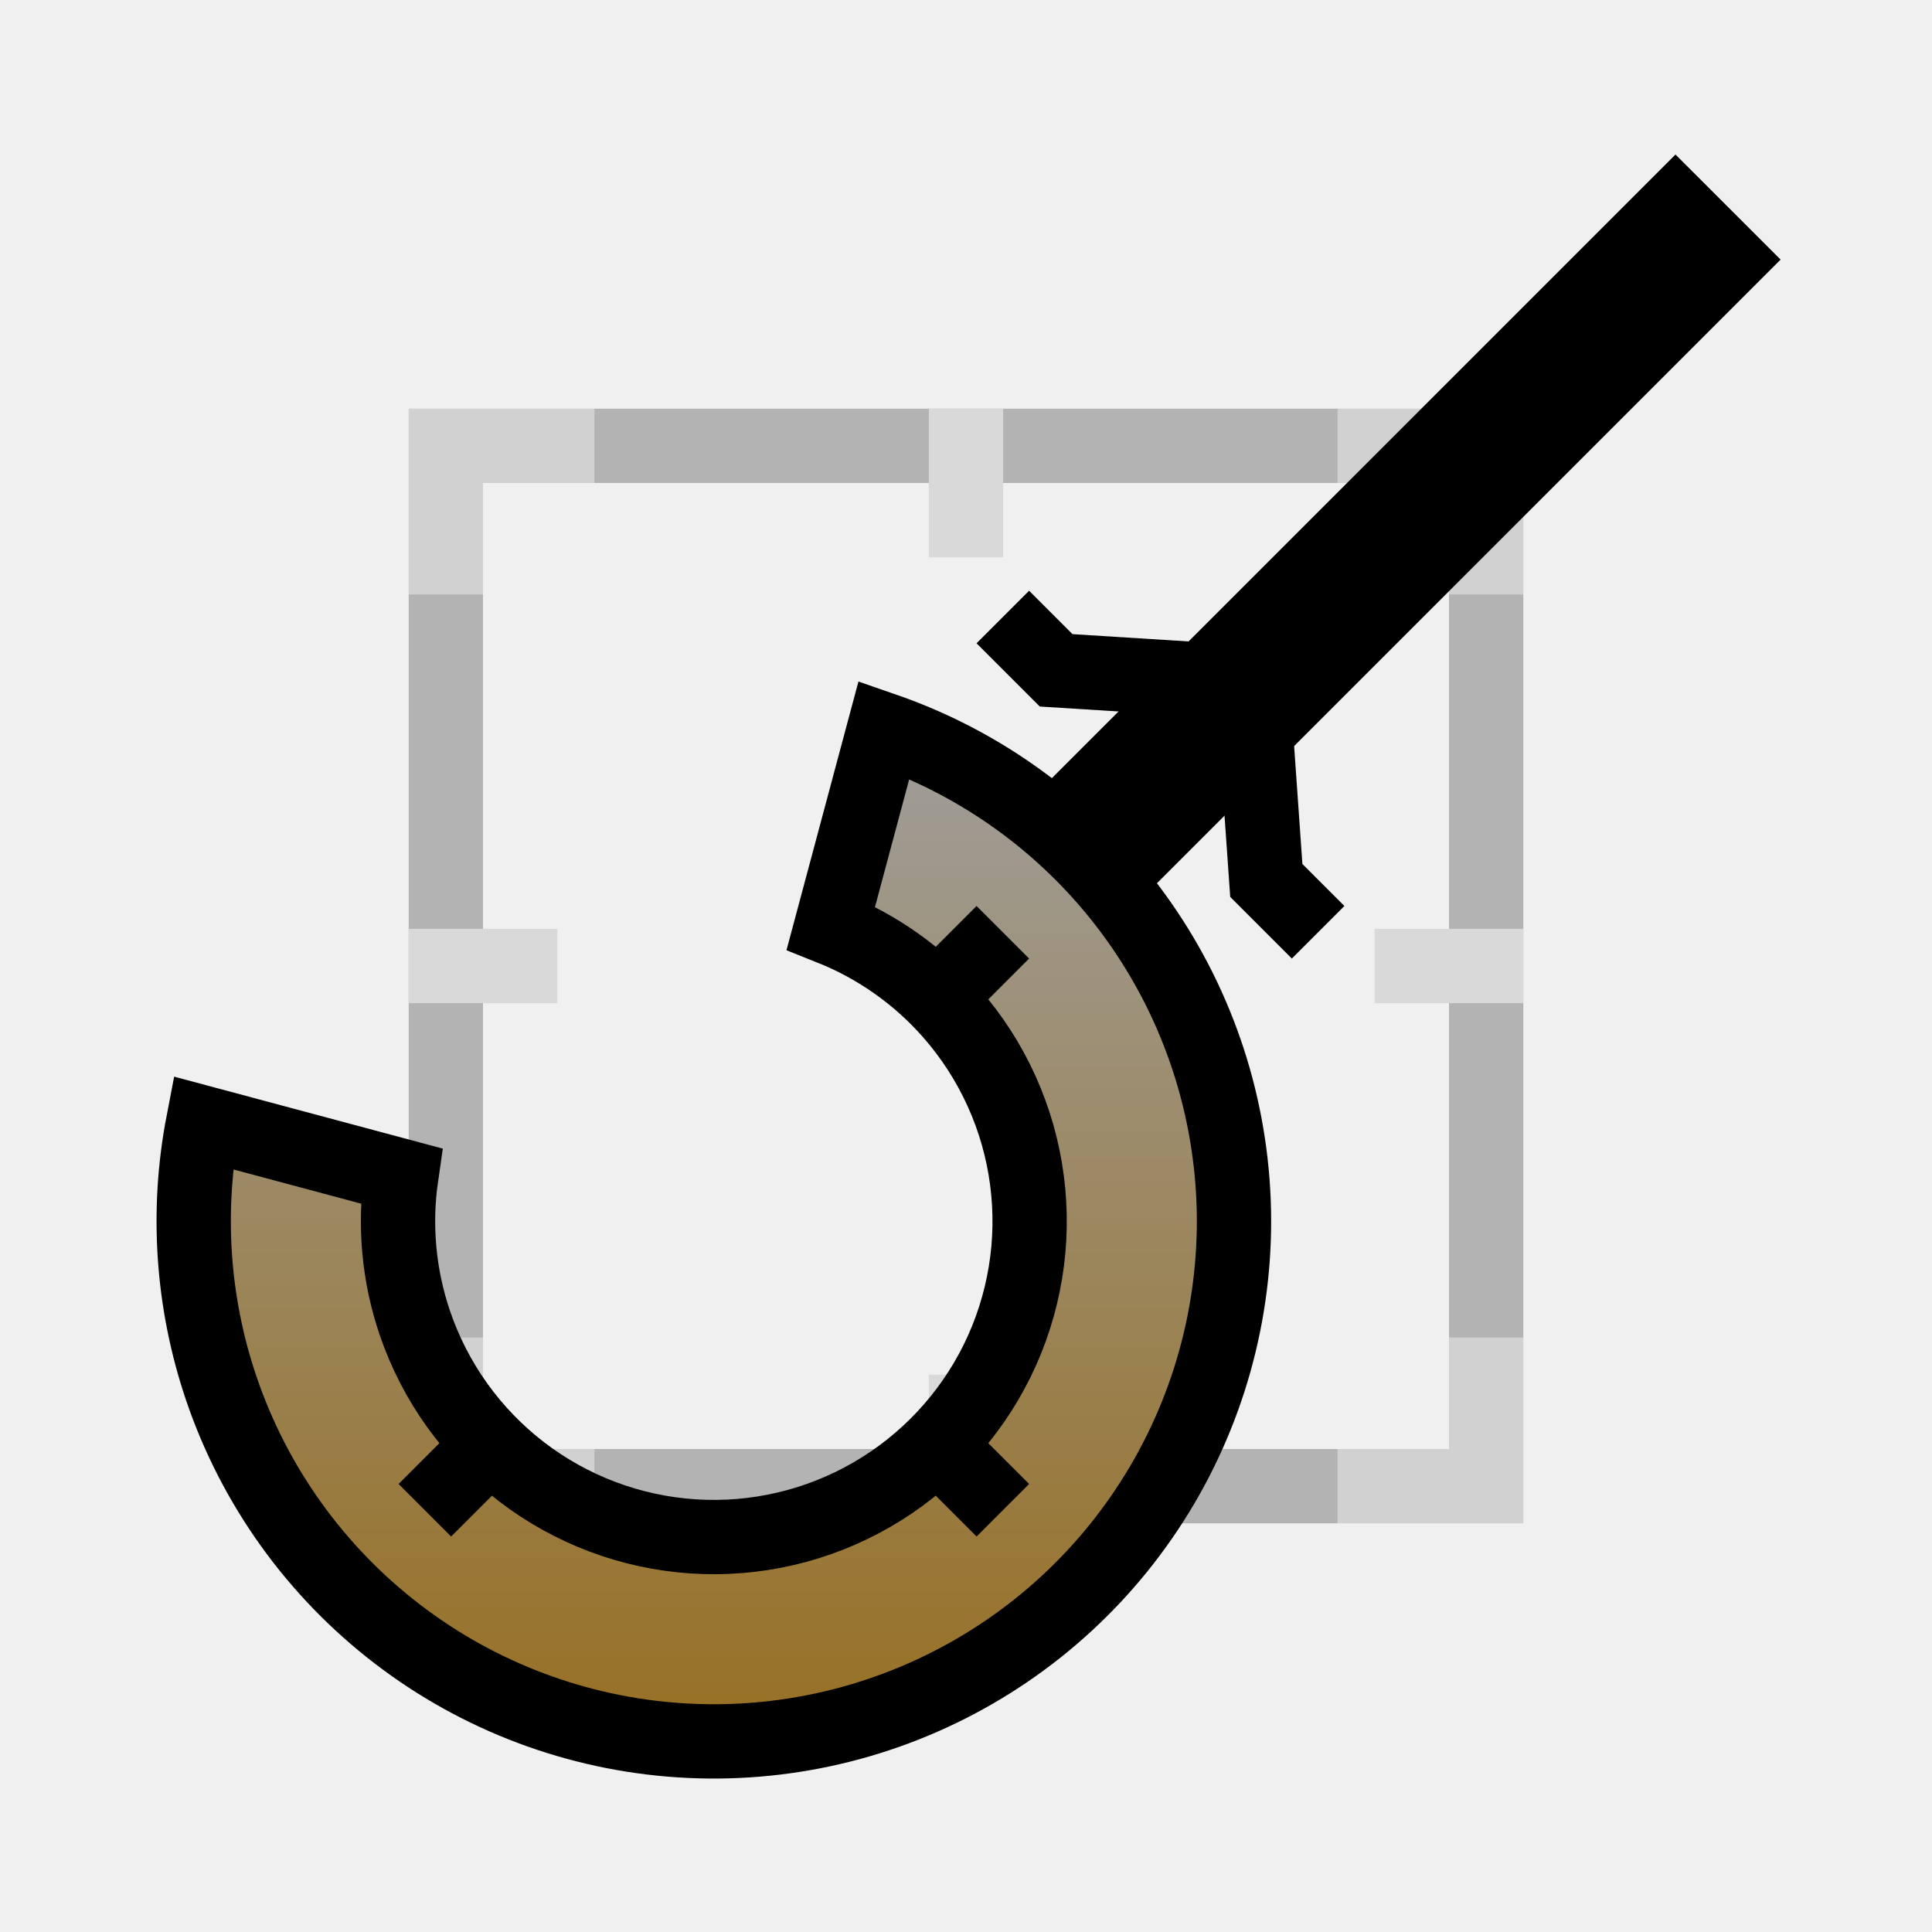
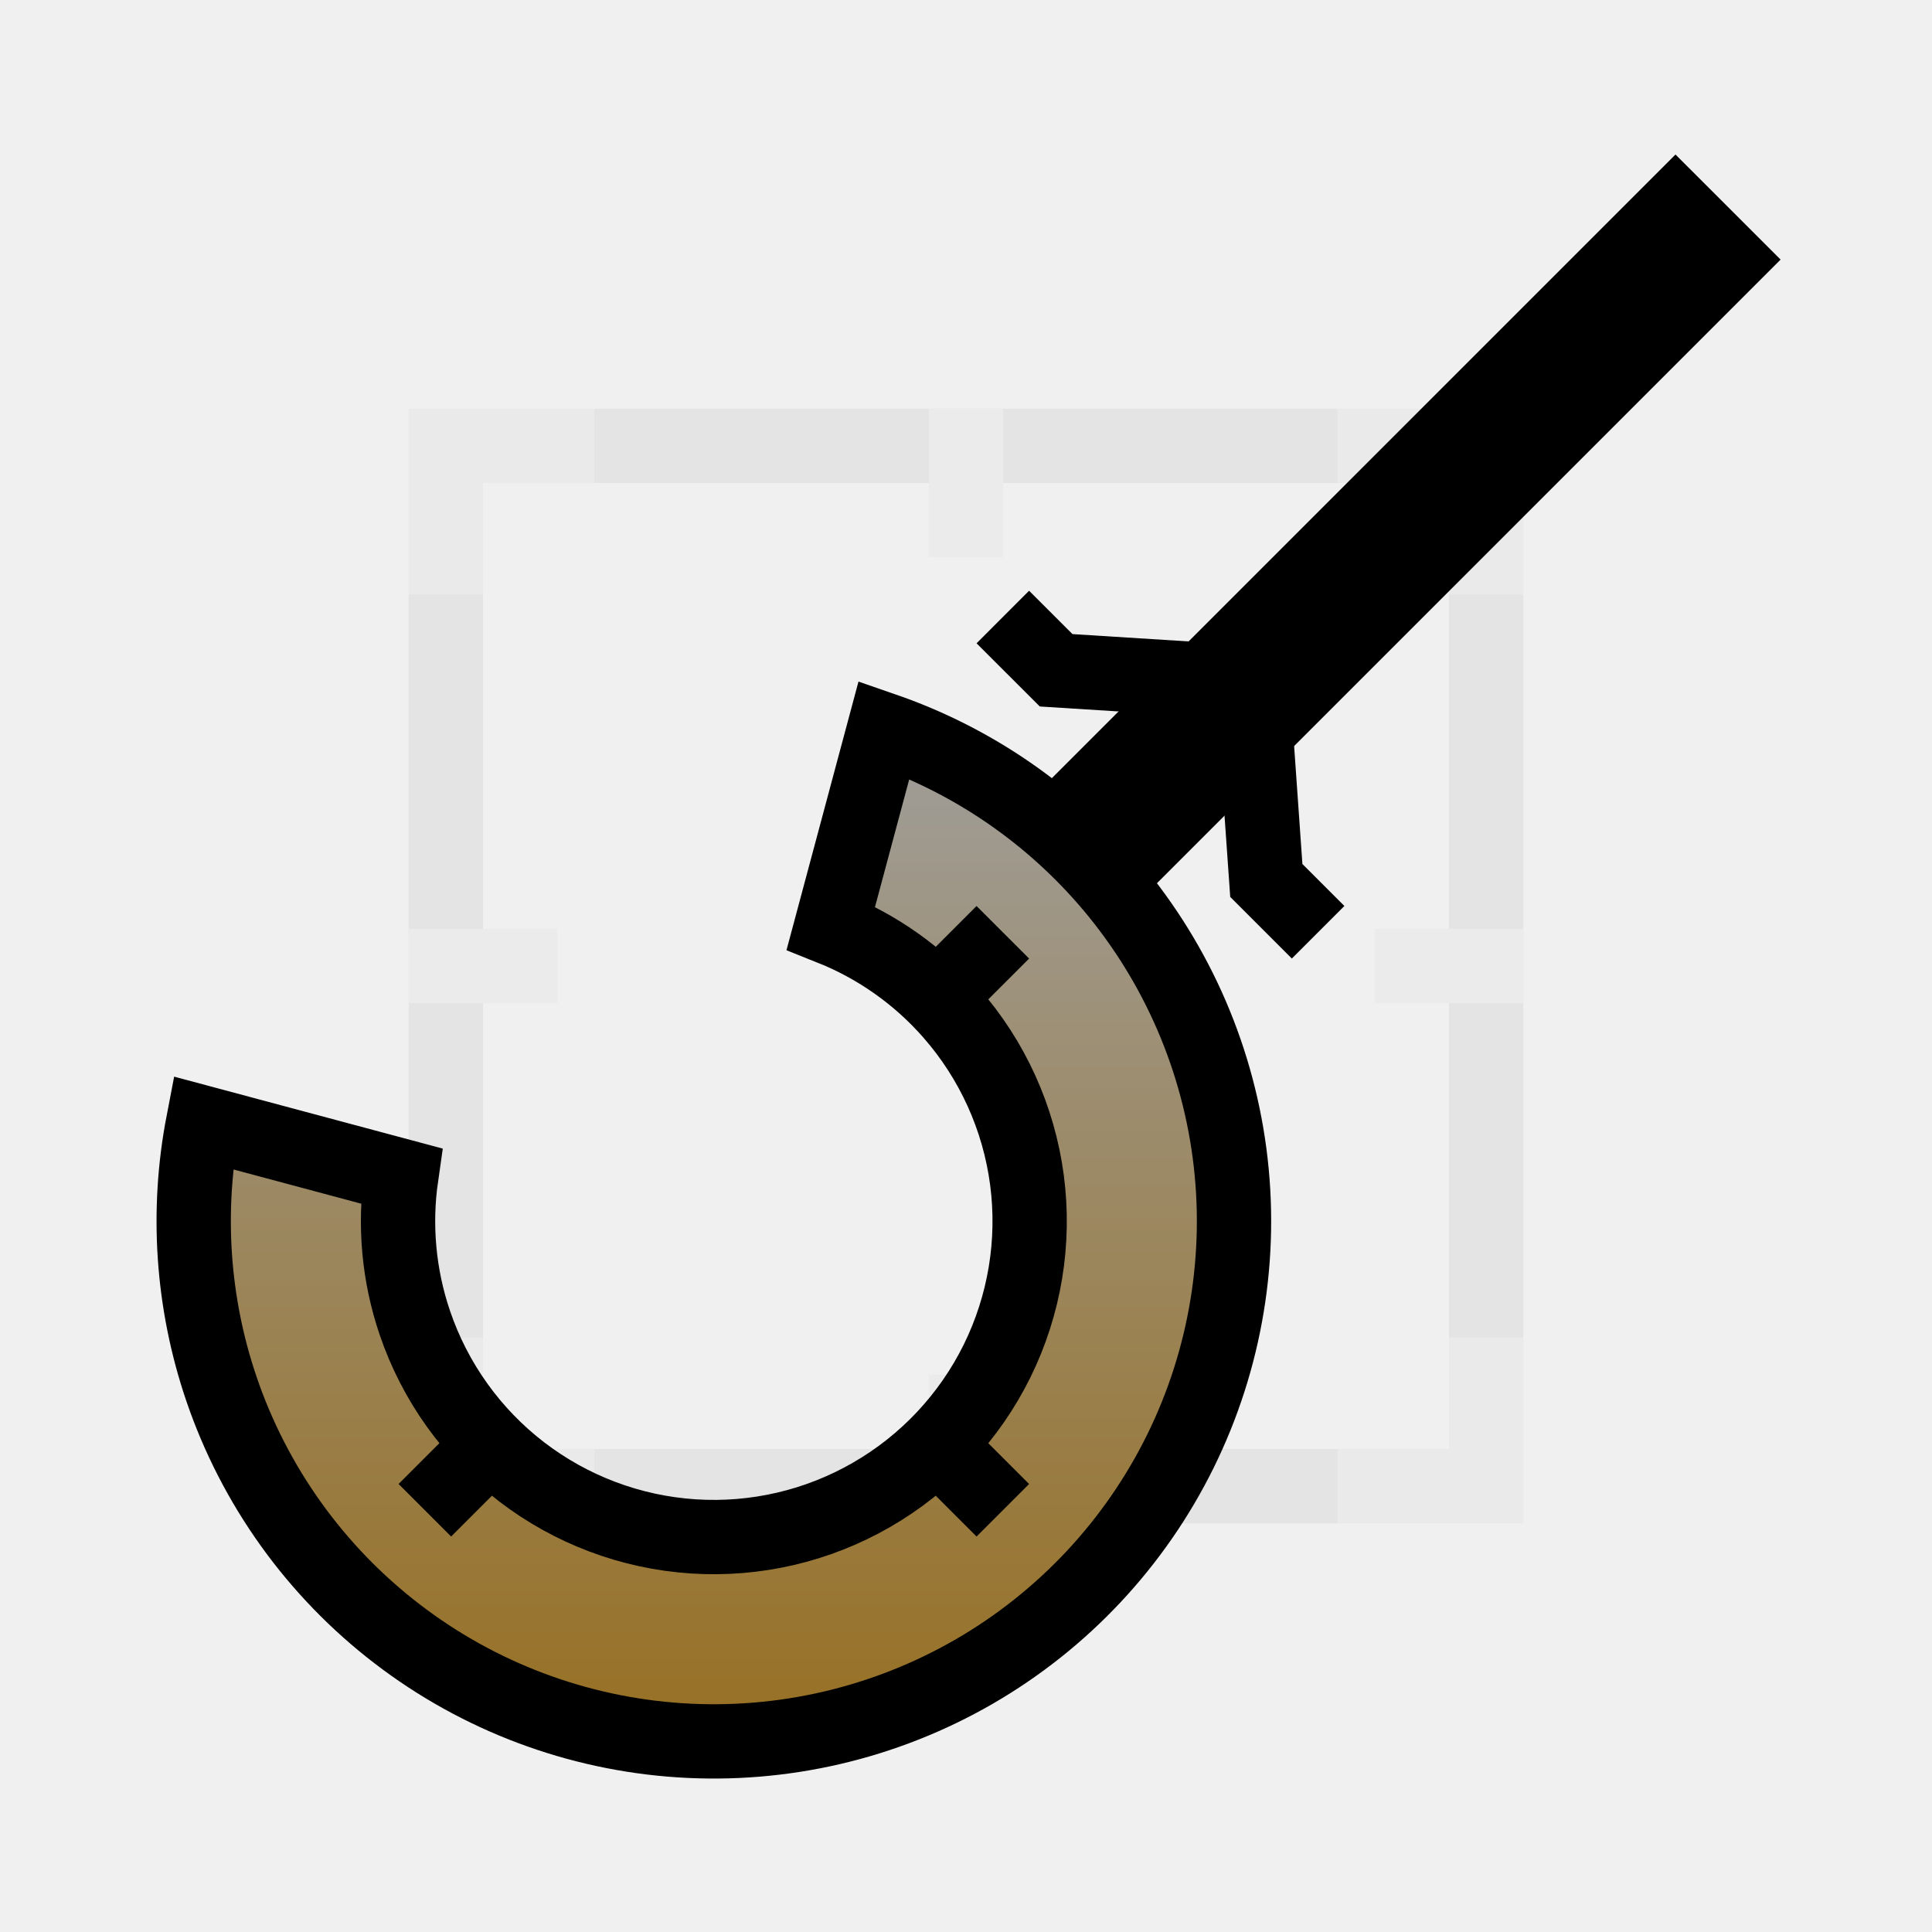
<svg xmlns="http://www.w3.org/2000/svg" width="52" height="52" viewBox="0 0 52 52" fill="none">
-   <path d="M12 12H26H40V26V40H26H12V26V12Z" stroke="#B3B3B3" stroke-width="2" />
-   <path opacity="0.4" d="M12 16V12H16" stroke="white" stroke-width="2" />
-   <path opacity="0.4" d="M40 16V12H36" stroke="white" stroke-width="2" />
-   <path opacity="0.4" d="M12 36V40H16" stroke="white" stroke-width="2" />
-   <path opacity="0.4" d="M40 36V40H36" stroke="white" stroke-width="2" />
-   <rect x="11" y="25" width="4" height="2" fill="#D9D9D9" />
-   <rect x="37" y="25" width="4" height="2" fill="#D9D9D9" />
-   <rect x="27" y="11" width="4" height="2" transform="rotate(90 27 11)" fill="#D9D9D9" />
-   <rect x="27" y="37" width="4" height="2" transform="rotate(90 27 37)" fill="#D9D9D9" />
+   <g opacity="0.2">
+     <path d="M12 12H26H40V26V40H26H12V26V12Z" stroke="#B3B3B3" stroke-width="2" />
+     <path opacity="0.4" d="M12 16V12H16" stroke="white" stroke-width="2" />
+     <path opacity="0.4" d="M40 16V12H36" stroke="white" stroke-width="2" />
+     <path opacity="0.4" d="M12 36V40H16" stroke="white" stroke-width="2" />
+     <path opacity="0.4" d="M40 36V40H36" stroke="white" stroke-width="2" />
+     <rect x="11" y="25" width="4" height="2" fill="#D9D9D9" />
+     <rect x="37" y="25" width="4" height="2" fill="#D9D9D9" />
+     <rect x="27" y="11" width="4" height="2" transform="rotate(90 27 11)" fill="#D9D9D9" />
+     <rect x="27" y="37" width="4" height="2" transform="rotate(90 27 37)" fill="#D9D9D9" />
+   </g>
  <path d="M26.346 22.909L45.096 4.159L47.925 6.987L29.175 25.737L26.346 22.909Z" fill="black" />
-   <path d="M22.364 24.976L23.793 19.64C26.083 20.433 28.134 21.809 29.739 23.639C31.565 25.721 32.732 28.297 33.093 31.043C33.455 33.788 32.994 36.579 31.769 39.062C30.545 41.545 28.611 43.61 26.213 44.994C23.815 46.379 21.061 47.021 18.297 46.84C15.534 46.659 12.887 45.663 10.691 43.977C8.494 42.291 6.846 39.992 5.956 37.37C5.174 35.065 5.008 32.601 5.466 30.222L10.801 31.651C10.609 32.974 10.732 34.328 11.164 35.602C11.705 37.194 12.705 38.59 14.039 39.614C15.373 40.637 16.98 41.242 18.657 41.352C20.335 41.462 22.007 41.072 23.463 40.231C24.919 39.391 26.093 38.137 26.837 36.63C27.58 35.122 27.86 33.427 27.64 31.761C27.421 30.094 26.712 28.53 25.604 27.266C24.716 26.254 23.605 25.471 22.364 24.976Z" fill="url(#paint0_linear_3462_9016)" stroke="black" stroke-width="2" />
-   <rect x="26.284" y="41.355" width="2" height="2" transform="rotate(-135 26.2843 41.3553)" fill="black" />
-   <rect x="12.142" y="41.355" width="2" height="2" transform="rotate(-135 12.1422 41.3553)" fill="black" />
-   <rect x="26.284" y="27.213" width="2" height="2" transform="rotate(-135 26.2843 27.2132)" fill="black" />
-   <path d="M26.991 16.607L28.426 18.042L33.709 18.374L34.083 23.698L35.477 25.092" stroke="black" stroke-width="2" />
+   <path d="M22.364 24.976L23.794 19.641C26.083 20.433 28.134 21.809 29.739 23.639C31.565 25.721 32.732 28.298 33.094 31.043C33.455 33.788 32.994 36.579 31.77 39.062C30.545 41.546 28.611 43.61 26.213 44.995C23.815 46.379 21.061 47.021 18.298 46.84C15.535 46.659 12.887 45.663 10.691 43.977C8.494 42.292 6.846 39.992 5.956 37.37C5.174 35.065 5.008 32.601 5.466 30.222L10.801 31.651C10.61 32.974 10.732 34.328 11.165 35.602C11.705 37.194 12.705 38.59 14.039 39.614C15.373 40.637 16.98 41.242 18.657 41.352C20.335 41.462 22.008 41.072 23.463 40.231C24.919 39.391 26.093 38.138 26.837 36.63C27.58 35.122 27.86 33.428 27.641 31.761C27.421 30.094 26.712 28.53 25.604 27.266C24.717 26.254 23.605 25.471 22.364 24.976Z" fill="url(#paint0_linear_63_12720)" stroke="black" stroke-width="2" />
+   <rect x="26.284" y="41.355" width="2" height="2" transform="rotate(-135 26.2842 41.3555)" fill="black" />
+   <rect x="12.142" y="41.355" width="2" height="2" transform="rotate(-135 12.1421 41.3555)" fill="black" />
+   <rect x="26.284" y="27.213" width="2" height="2" transform="rotate(-135 26.2842 27.2134)" fill="black" />
+   <path d="M26.991 16.607L28.426 18.041L33.709 18.374L34.083 23.698L35.477 25.092" stroke="black" stroke-width="2" />
  <defs>
-     <linearGradient id="paint0_linear_3462_9016" x1="19.213" y1="18.381" x2="19.213" y2="47.87" gradientUnits="userSpaceOnUse">
+     <linearGradient id="paint0_linear_63_12720" x1="19.213" y1="18.381" x2="19.213" y2="47.87" gradientUnits="userSpaceOnUse">
      <stop stop-color="#A0A0A0" />
      <stop offset="1" stop-color="#976E1E" />
    </linearGradient>
  </defs>
</svg>
